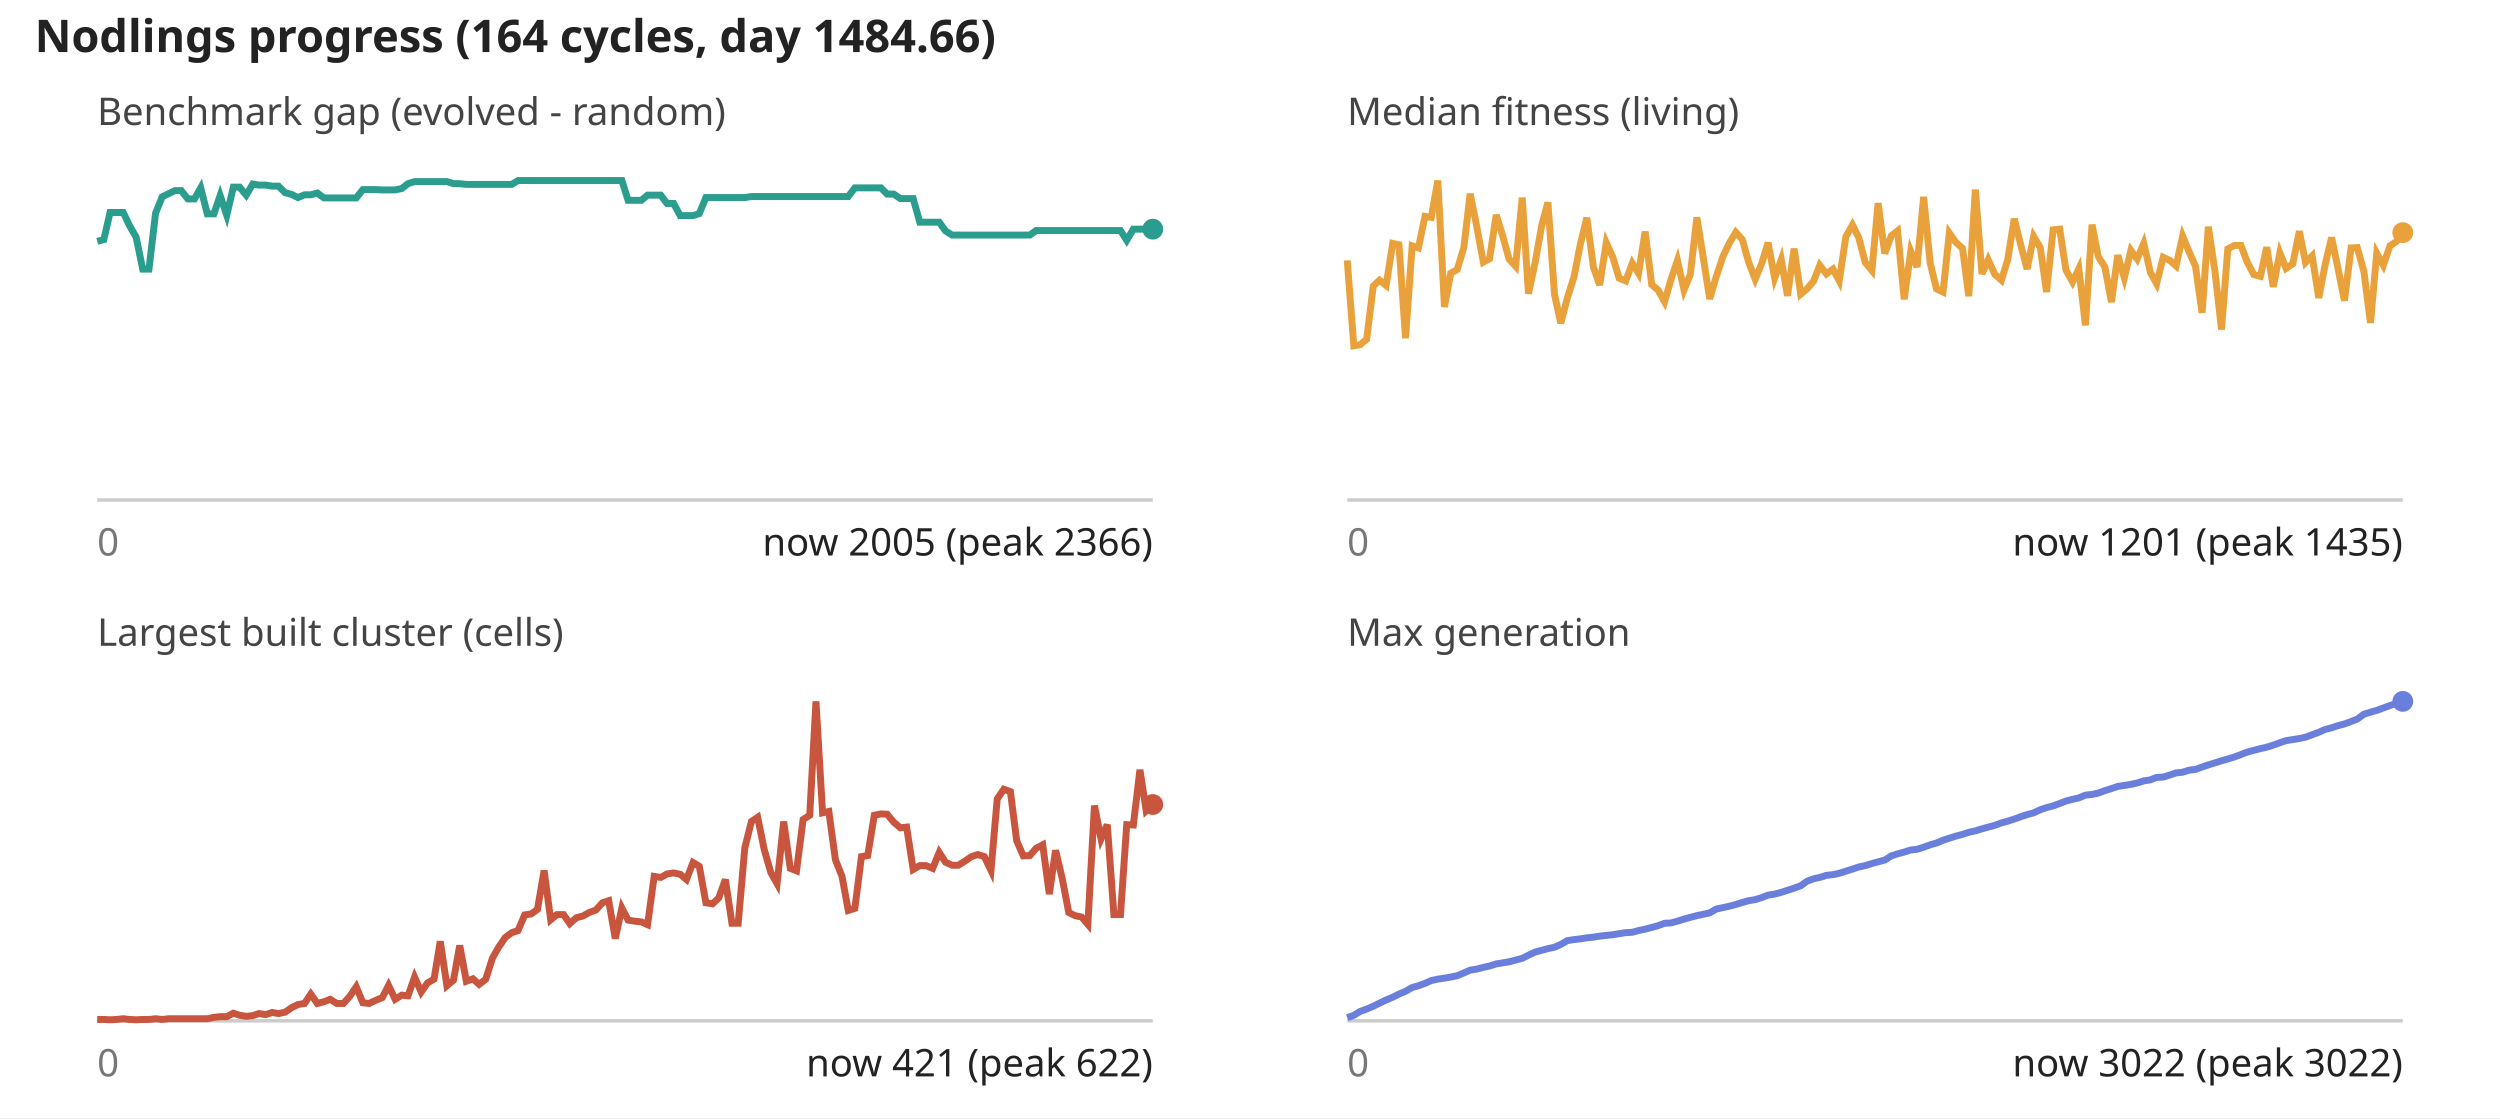
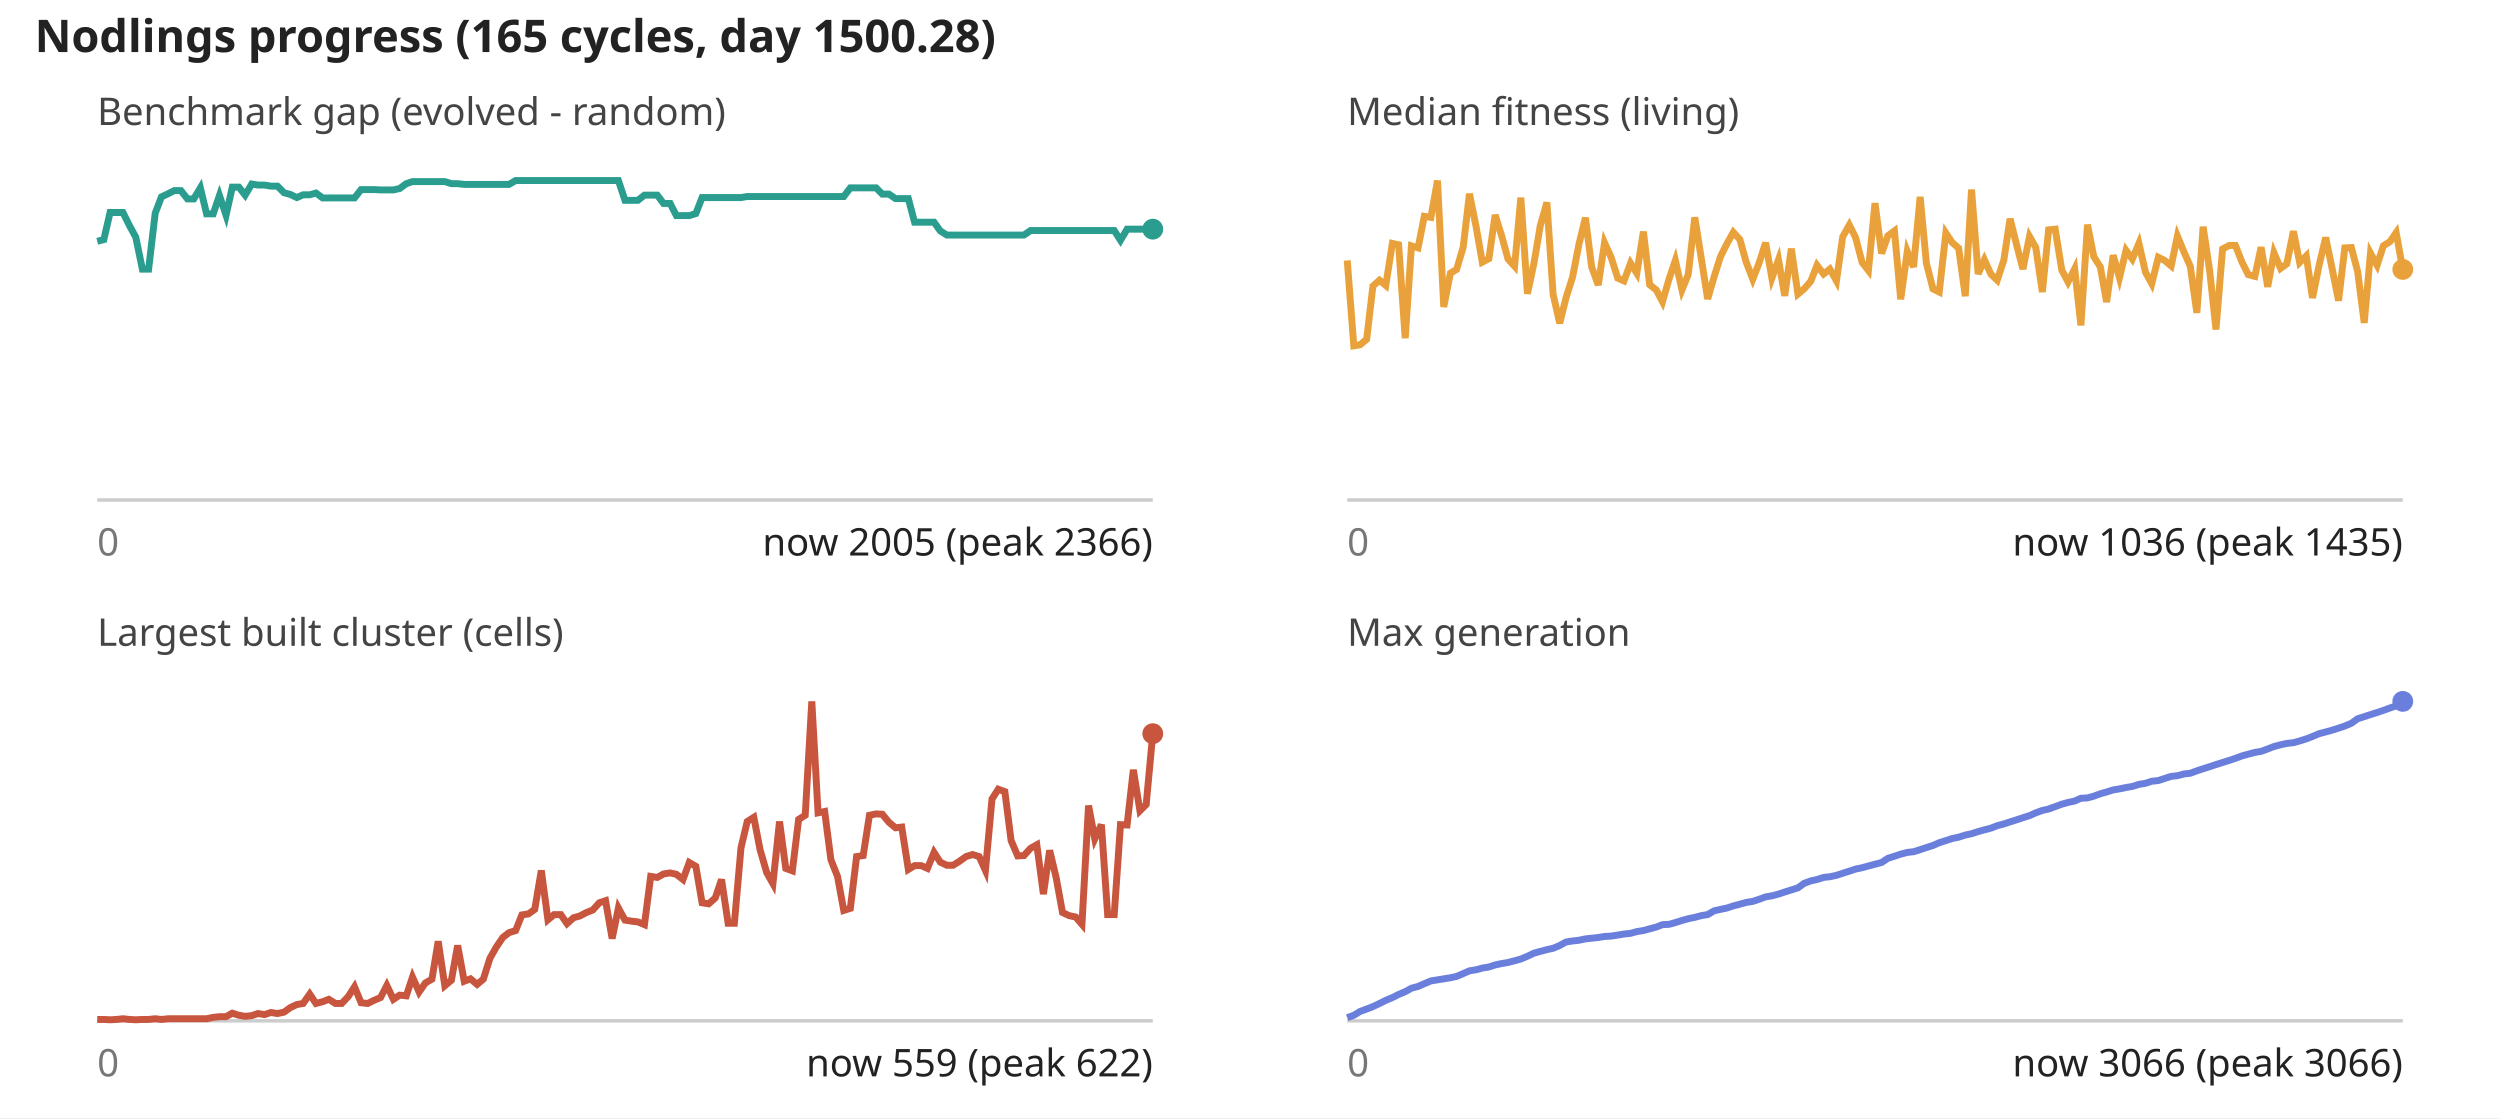
<svg xmlns="http://www.w3.org/2000/svg" viewBox="0 0 720 322" font-family="sans-serif" font-size="11">
  <rect width="100%" height="100%" fill="#fff" />
-   <text x="10" y="15" font-size="13" font-weight="bold" fill="#222">Nodlings progress (164 cycles, day 1484.66)</text>
+   <text x="10" y="15" font-size="13" font-weight="bold" fill="#222">Nodlings progress (165 cycles, day 1500.28)</text>
  <text x="28" y="36" fill="#444">Benchmark gap (evolved - random)</text>
  <line x1="28" y1="144" x2="332" y2="144" stroke="#ccc" />
-   <polyline fill="none" stroke="#2a9d8f" stroke-width="2" points="28.0,69.5 29.9,69.0 31.7,61.2 33.6,61.2 35.5,61.2 37.3,65.0 39.2,68.3 41.1,77.5 42.9,77.5 44.8,61.4 46.7,56.7 48.5,55.8 50.4,54.9 52.2,54.9 54.1,57.3 56.0,57.3 57.8,54.1 59.7,61.6 61.6,61.6 63.4,56.3 65.3,62.0 67.2,53.9 69.0,53.9 70.9,56.2 72.8,53.0 74.6,53.3 76.5,53.3 78.4,53.6 80.2,53.6 82.1,55.5 84.0,56.0 85.8,56.9 87.7,56.1 89.5,56.1 91.4,55.6 93.3,57.0 95.1,57.0 97.0,57.0 98.9,57.0 100.7,57.0 102.6,57.0 104.5,54.6 106.3,54.6 108.2,54.6 110.1,54.7 111.9,54.7 113.8,54.7 115.7,54.3 117.5,52.9 119.4,52.3 121.3,52.3 123.1,52.3 125.0,52.3 126.8,52.3 128.7,52.3 130.6,52.9 132.4,52.9 134.3,53.1 136.2,53.1 138.0,53.1 139.9,53.1 141.8,53.1 143.6,53.1 145.5,53.1 147.4,53.1 149.2,52.0 151.1,52.0 153.0,52.0 154.8,52.0 156.7,52.0 158.6,52.0 160.4,52.0 162.3,52.0 164.1,52.0 166.0,52.0 167.9,52.0 169.7,52.0 171.6,52.0 173.5,52.0 175.3,52.0 177.2,52.0 179.1,52.0 180.9,57.7 182.8,57.7 184.7,57.7 186.5,56.2 188.4,56.2 190.3,56.2 192.1,58.6 194.0,58.6 195.9,62.1 197.7,62.1 199.6,62.1 201.4,61.5 203.3,56.9 205.2,56.9 207.0,56.9 208.9,56.9 210.8,56.9 212.6,56.9 214.5,56.9 216.4,56.6 218.2,56.6 220.1,56.6 222.0,56.6 223.8,56.6 225.7,56.6 227.6,56.6 229.4,56.6 231.3,56.6 233.2,56.6 235.0,56.6 236.9,56.6 238.7,56.6 240.6,56.6 242.5,56.6 244.3,56.6 246.2,54.1 248.1,54.1 249.9,54.1 251.8,54.1 253.7,54.1 255.5,55.9 257.4,55.9 259.3,57.2 261.1,57.2 263.0,57.2 264.9,64.0 266.7,64.0 268.6,64.0 270.5,64.0 272.3,66.5 274.2,67.7 276.0,67.7 277.9,67.7 279.8,67.7 281.6,67.7 283.5,67.7 285.4,67.7 287.2,67.7 289.1,67.7 291.0,67.7 292.8,67.7 294.7,67.7 296.6,67.7 298.4,66.4 300.3,66.4 302.2,66.4 304.0,66.4 305.9,66.4 307.8,66.4 309.6,66.4 311.5,66.4 313.3,66.4 315.2,66.4 317.1,66.4 318.9,66.4 320.8,66.4 322.7,66.4 324.5,69.2 326.4,66.0 328.3,66.0 330.1,66.0 332.0,66.0" />
+   <polyline fill="none" stroke="#2a9d8f" stroke-width="2" points="28.0,69.5 29.9,69.0 31.7,61.2 33.6,61.2 35.4,61.2 37.3,65.0 39.1,68.3 41.0,77.5 42.8,77.5 44.7,61.4 46.5,56.7 48.4,55.8 50.2,54.9 52.1,54.9 54.0,57.3 55.8,57.3 57.7,54.1 59.5,61.6 61.4,61.6 63.2,56.3 65.1,62.0 66.9,53.9 68.8,53.9 70.6,56.2 72.5,53.0 74.3,53.3 76.2,53.3 78.0,53.6 79.9,53.6 81.8,55.5 83.6,56.0 85.5,56.9 87.3,56.1 89.2,56.1 91.0,55.6 92.9,57.0 94.7,57.0 96.6,57.0 98.4,57.0 100.3,57.0 102.1,57.0 104.0,54.6 105.9,54.6 107.7,54.6 109.6,54.7 111.4,54.7 113.3,54.7 115.1,54.3 117.0,52.9 118.8,52.3 120.7,52.3 122.5,52.3 124.4,52.3 126.2,52.3 128.1,52.3 130.0,52.9 131.8,52.9 133.7,53.1 135.5,53.1 137.4,53.1 139.2,53.1 141.1,53.1 142.9,53.1 144.8,53.1 146.6,53.1 148.5,52.0 150.3,52.0 152.2,52.0 154.0,52.0 155.9,52.0 157.8,52.0 159.6,52.0 161.5,52.0 163.3,52.0 165.2,52.0 167.0,52.0 168.9,52.0 170.7,52.0 172.6,52.0 174.4,52.0 176.3,52.0 178.1,52.0 180.0,57.7 181.9,57.7 183.7,57.7 185.6,56.2 187.4,56.2 189.3,56.2 191.1,58.6 193.0,58.6 194.8,62.1 196.7,62.1 198.5,62.1 200.4,61.5 202.2,56.9 204.1,56.9 206.0,56.9 207.8,56.9 209.7,56.9 211.5,56.9 213.4,56.9 215.2,56.6 217.1,56.6 218.9,56.6 220.8,56.6 222.6,56.6 224.5,56.6 226.3,56.6 228.2,56.6 230.0,56.6 231.9,56.6 233.8,56.6 235.6,56.6 237.5,56.6 239.3,56.6 241.2,56.6 243.0,56.6 244.9,54.1 246.7,54.1 248.6,54.1 250.4,54.1 252.3,54.1 254.1,55.9 256.0,55.9 257.9,57.2 259.7,57.2 261.6,57.2 263.4,64.0 265.3,64.0 267.1,64.0 269.0,64.0 270.8,66.5 272.7,67.7 274.5,67.7 276.4,67.7 278.2,67.7 280.1,67.7 282.0,67.7 283.8,67.7 285.7,67.7 287.5,67.7 289.4,67.7 291.2,67.7 293.1,67.7 294.9,67.7 296.8,66.4 298.6,66.4 300.5,66.4 302.3,66.4 304.2,66.4 306.0,66.4 307.9,66.4 309.8,66.4 311.6,66.4 313.5,66.4 315.3,66.4 317.2,66.4 319.0,66.4 320.9,66.4 322.7,69.2 324.6,66.0 326.4,66.0 328.3,66.0 330.1,66.0 332.0,66.0" />
  <circle cx="332.0" cy="66.0" r="3" fill="#2a9d8f" />
  <text x="28" y="160" fill="#777">0</text>
  <text x="332" y="160" text-anchor="end" fill="#222">now 2005 (peak 2366)</text>
  <text x="388" y="36" fill="#444">Median fitness (living)</text>
  <line x1="388" y1="144" x2="692" y2="144" stroke="#ccc" />
-   <polyline fill="none" stroke="#e9a23b" stroke-width="2" points="388.0,75.0 389.9,99.6 391.7,99.3 393.6,97.7 395.5,82.4 397.3,80.7 399.2,82.2 401.1,70.1 402.9,70.5 404.8,97.4 406.7,70.8 408.5,71.4 410.4,62.3 412.2,62.6 414.1,52.0 416.0,88.4 417.8,78.7 419.7,77.6 421.6,71.2 423.4,55.8 425.3,65.2 427.2,75.5 429.0,74.5 430.9,61.9 432.8,68.0 434.6,74.6 436.5,76.7 438.4,56.9 440.2,84.6 442.1,75.7 444.0,65.0 445.8,58.3 447.7,84.8 449.5,93.1 451.4,85.8 453.3,79.8 455.1,70.5 457.0,62.7 458.9,76.9 460.7,82.1 462.6,69.9 464.5,74.1 466.3,80.1 468.2,80.9 470.1,75.8 471.9,78.7 473.8,66.7 475.7,82.0 477.5,83.5 479.4,86.9 481.3,80.3 483.1,75.0 485.0,83.5 486.8,79.1 488.7,62.6 490.6,74.6 492.4,86.1 494.3,79.6 496.2,73.9 498.0,70.1 499.9,66.9 501.8,69.0 503.6,75.5 505.5,80.4 507.4,75.8 509.2,69.9 511.1,80.1 513.0,74.8 514.8,85.2 516.7,71.6 518.6,84.7 520.4,83.2 522.3,81.0 524.1,76.4 526.0,78.9 527.9,77.5 529.7,80.9 531.6,68.2 533.5,64.8 535.3,68.4 537.2,75.6 539.1,77.9 540.9,58.5 542.8,73.0 544.7,67.9 546.5,66.5 548.4,86.2 550.3,72.4 552.1,76.9 554.0,56.7 555.9,75.8 557.7,83.2 559.6,84.1 561.4,67.1 563.3,69.8 565.2,71.5 567.0,85.3 568.9,54.6 570.8,78.9 572.6,74.8 574.5,79.0 576.4,80.7 578.2,74.9 580.1,63.0 582.0,70.6 583.8,77.5 585.7,68.1 587.6,71.3 589.4,84.1 591.3,66.2 593.2,66.0 595.0,77.8 596.9,81.2 598.7,77.4 600.6,93.7 602.5,64.7 604.3,73.9 606.2,76.9 608.1,87.0 609.9,73.5 611.8,80.0 613.7,72.1 615.5,74.6 617.4,70.1 619.3,78.4 621.1,81.7 623.0,74.1 624.9,75.0 626.7,76.6 628.6,68.0 630.5,72.6 632.3,76.7 634.2,90.1 636.0,65.3 637.9,78.1 639.8,94.9 641.6,71.7 643.5,70.7 645.4,70.7 647.2,75.5 649.1,79.1 651.0,79.6 652.8,71.2 654.7,82.6 656.6,72.8 658.4,77.3 660.3,76.0 662.2,66.6 664.0,75.6 665.9,73.7 667.8,85.8 669.6,76.4 671.5,68.4 673.3,77.1 675.2,86.6 677.1,71.4 678.9,71.3 680.8,78.2 682.7,93.0 684.5,72.9 686.4,76.4 688.3,70.8 690.1,69.6 692.0,67.0" />
-   <circle cx="692.0" cy="67.0" r="3" fill="#e9a23b" />
+   <polyline fill="none" stroke="#e9a23b" stroke-width="2" points="388.0,75.0 389.9,99.6 391.7,99.3 393.6,97.7 395.4,82.4 397.3,80.7 399.1,82.2 401.0,70.1 402.8,70.5 404.7,97.4 406.5,70.8 408.4,71.4 410.2,62.3 412.1,62.6 414.0,52.0 415.8,88.4 417.7,78.7 419.5,77.6 421.4,71.2 423.2,55.8 425.1,65.2 426.9,75.5 428.8,74.5 430.6,61.9 432.5,68.0 434.3,74.6 436.2,76.7 438.0,56.9 439.9,84.6 441.8,75.7 443.6,65.0 445.5,58.3 447.3,84.8 449.2,93.1 451.0,85.8 452.9,79.8 454.7,70.5 456.6,62.7 458.4,76.9 460.3,82.1 462.1,69.9 464.0,74.1 465.9,80.1 467.7,80.9 469.6,75.8 471.4,78.7 473.3,66.7 475.1,82.0 477.0,83.5 478.8,86.9 480.7,80.3 482.5,75.0 484.4,83.5 486.2,79.1 488.1,62.6 490.0,74.6 491.8,86.1 493.7,79.6 495.5,73.9 497.4,70.1 499.2,66.9 501.1,69.0 502.9,75.5 504.8,80.4 506.6,75.8 508.5,69.9 510.3,80.1 512.2,74.8 514.0,85.2 515.9,71.6 517.8,84.7 519.6,83.2 521.5,81.0 523.3,76.4 525.2,78.9 527.0,77.5 528.9,80.9 530.7,68.2 532.6,64.8 534.4,68.4 536.3,75.6 538.1,77.9 540.0,58.5 541.9,73.0 543.7,67.9 545.6,66.5 547.4,86.2 549.3,72.4 551.1,76.9 553.0,56.7 554.8,75.8 556.7,83.2 558.5,84.1 560.4,67.1 562.2,69.8 564.1,71.5 566.0,85.3 567.8,54.6 569.7,78.9 571.5,74.8 573.4,79.0 575.2,80.7 577.1,74.9 578.9,63.0 580.8,70.6 582.6,77.5 584.5,68.1 586.3,71.3 588.2,84.1 590.0,66.2 591.9,66.0 593.8,77.8 595.6,81.2 597.5,77.4 599.3,93.7 601.2,64.7 603.0,73.9 604.9,76.9 606.7,87.0 608.6,73.5 610.4,80.0 612.3,72.1 614.1,74.6 616.0,70.1 617.9,78.4 619.7,81.7 621.6,74.1 623.4,75.0 625.3,76.6 627.1,68.0 629.0,72.6 630.8,76.7 632.7,90.1 634.5,65.3 636.4,78.1 638.2,94.9 640.1,71.7 642.0,70.7 643.8,70.7 645.7,75.5 647.5,79.1 649.4,79.6 651.2,71.2 653.1,82.6 654.9,72.8 656.8,77.3 658.6,76.0 660.5,66.6 662.3,75.6 664.2,73.7 666.0,85.8 667.9,76.4 669.8,68.4 671.6,77.1 673.5,86.6 675.3,71.4 677.2,71.3 679.0,78.2 680.9,93.0 682.7,72.9 684.6,76.4 686.4,70.8 688.3,69.6 690.1,67.0 692.0,77.6" />
+   <circle cx="692.0" cy="77.6" r="3" fill="#e9a23b" />
  <text x="388" y="160" fill="#777">0</text>
-   <text x="692" y="160" text-anchor="end" fill="#222">now 1201 (peak 1435)</text>
+   <text x="692" y="160" text-anchor="end" fill="#222">now 1036 (peak 1435)</text>
  <text x="28" y="186" fill="#444">Largest built cluster (cells)</text>
  <line x1="28" y1="294" x2="332" y2="294" stroke="#ccc" />
-   <polyline fill="none" stroke="#c8553d" stroke-width="2" points="28.0,293.6 29.9,293.6 31.7,293.7 33.6,293.6 35.5,293.4 37.3,293.6 39.2,293.7 41.1,293.6 42.9,293.6 44.8,293.4 46.7,293.6 48.5,293.4 50.4,293.4 52.2,293.4 54.1,293.4 56.0,293.4 57.8,293.4 59.7,293.4 61.6,293.0 63.4,292.8 65.3,292.8 67.2,291.8 69.0,292.4 70.9,292.7 72.8,292.5 74.6,291.9 76.5,292.2 78.4,291.6 80.2,291.9 82.1,291.5 84.0,290.2 85.8,289.3 87.7,289.0 89.5,286.3 91.4,289.0 93.3,288.5 95.1,287.8 97.0,289.0 98.9,289.0 100.7,287.0 102.6,284.2 104.5,288.8 106.3,289.0 108.2,288.1 110.1,287.3 111.9,283.8 113.8,287.8 115.7,286.6 117.5,286.8 119.4,281.4 121.3,285.7 123.1,283.1 125.0,282.0 126.8,271.1 128.7,283.9 130.6,282.3 132.4,272.3 134.3,282.6 136.2,281.9 138.0,283.5 139.9,282.0 141.8,276.0 143.6,272.8 145.5,270.0 147.4,268.6 149.2,268.0 151.1,263.5 153.0,263.2 154.8,261.9 156.7,250.7 158.6,264.9 160.4,263.4 162.3,263.4 164.1,266.0 166.0,264.3 167.9,263.8 169.7,262.8 171.6,262.1 173.5,260.0 175.3,259.4 177.2,270.3 179.1,261.5 180.9,265.0 182.8,265.3 184.7,265.5 186.5,266.3 188.4,252.4 190.3,252.7 192.1,251.7 194.0,251.4 195.9,251.8 197.7,253.3 199.6,248.4 201.4,249.5 203.3,260.0 205.2,260.3 207.0,258.6 208.9,253.3 210.8,265.9 212.6,265.9 214.5,244.2 216.4,236.6 218.2,235.4 220.1,244.7 222.0,251.3 223.8,254.5 225.7,236.6 227.6,250.1 229.4,250.8 231.3,236.0 233.2,234.8 235.0,202.0 236.9,234.1 238.7,233.7 240.6,247.6 242.5,252.4 244.3,262.2 246.2,261.6 248.1,246.7 249.9,246.4 251.8,234.8 253.7,234.4 255.5,234.5 257.4,236.8 259.3,238.4 261.1,238.2 263.0,250.4 264.9,249.3 266.7,249.3 268.6,250.1 270.5,245.5 272.3,248.3 274.2,249.2 276.0,249.2 277.9,248.0 279.8,246.7 281.6,246.1 283.5,246.7 285.4,250.7 287.2,230.1 289.1,227.3 291.0,228.0 292.8,242.1 294.7,246.5 296.6,246.4 298.4,244.3 300.3,243.3 302.2,257.5 304.0,244.9 305.9,252.9 307.8,262.8 309.6,263.7 311.5,264.1 313.3,266.2 315.2,232.0 317.1,241.6 318.9,237.5 320.8,263.4 322.7,263.4 324.5,237.5 326.4,237.6 328.3,221.7 330.1,233.5 332.0,231.7" />
-   <circle cx="332.0" cy="231.7" r="3" fill="#c8553d" />
+   <polyline fill="none" stroke="#c8553d" stroke-width="2" points="28.0,293.6 29.9,293.6 31.7,293.7 33.6,293.6 35.4,293.4 37.3,293.6 39.1,293.7 41.0,293.6 42.8,293.6 44.7,293.4 46.5,293.6 48.4,293.4 50.2,293.4 52.1,293.4 54.0,293.4 55.8,293.4 57.7,293.4 59.5,293.4 61.4,293.0 63.2,292.8 65.1,292.8 66.9,291.8 68.8,292.4 70.6,292.7 72.5,292.5 74.3,291.9 76.2,292.2 78.0,291.6 79.9,291.9 81.8,291.5 83.6,290.2 85.5,289.3 87.3,289.0 89.2,286.3 91.0,289.0 92.9,288.5 94.7,287.8 96.6,289.0 98.4,289.0 100.3,287.0 102.1,284.2 104.0,288.8 105.9,289.0 107.7,288.1 109.6,287.3 111.4,283.8 113.3,287.8 115.1,286.6 117.0,286.8 118.8,281.4 120.7,285.7 122.5,283.1 124.4,282.0 126.2,271.1 128.1,283.9 130.0,282.3 131.8,272.3 133.7,282.6 135.5,281.9 137.4,283.5 139.2,282.0 141.1,276.0 142.9,272.8 144.8,270.0 146.6,268.6 148.5,268.0 150.3,263.5 152.2,263.2 154.0,261.9 155.9,250.7 157.8,264.9 159.6,263.4 161.5,263.4 163.3,266.0 165.2,264.3 167.0,263.8 168.9,262.8 170.7,262.1 172.6,260.0 174.4,259.4 176.3,270.3 178.1,261.5 180.0,265.0 181.9,265.3 183.7,265.5 185.6,266.3 187.4,252.4 189.3,252.7 191.1,251.7 193.0,251.4 194.8,251.8 196.7,253.3 198.5,248.4 200.4,249.5 202.2,260.0 204.1,260.3 206.0,258.6 207.8,253.3 209.7,265.9 211.5,265.9 213.4,244.2 215.2,236.6 217.1,235.4 218.9,244.7 220.8,251.3 222.6,254.5 224.5,236.6 226.3,250.1 228.2,250.8 230.0,236.0 231.9,234.8 233.8,202.0 235.6,234.1 237.5,233.7 239.3,247.6 241.2,252.4 243.0,262.2 244.9,261.6 246.7,246.7 248.6,246.4 250.4,234.8 252.3,234.4 254.1,234.5 256.0,236.8 257.9,238.4 259.7,238.2 261.6,250.4 263.4,249.3 265.3,249.3 267.1,250.1 269.0,245.5 270.8,248.3 272.7,249.2 274.5,249.2 276.4,248.0 278.2,246.7 280.1,246.1 282.0,246.7 283.8,250.7 285.7,230.1 287.5,227.3 289.4,228.0 291.2,242.1 293.1,246.5 294.9,246.4 296.8,244.3 298.6,243.3 300.5,257.5 302.3,244.9 304.2,252.9 306.0,262.8 307.9,263.7 309.8,264.1 311.6,266.2 313.5,232.0 315.3,241.6 317.2,237.5 319.0,263.4 320.9,263.4 322.7,237.5 324.6,237.6 326.4,221.7 328.3,233.5 330.1,231.7 332.0,211.3" />
+   <circle cx="332.0" cy="211.3" r="3" fill="#c8553d" />
  <text x="28" y="310" fill="#777">0</text>
-   <text x="332" y="310" text-anchor="end" fill="#222">now 421 (peak 622)</text>
+   <text x="332" y="310" text-anchor="end" fill="#222">now 559 (peak 622)</text>
  <text x="388" y="186" fill="#444">Max generation</text>
  <line x1="388" y1="294" x2="692" y2="294" stroke="#ccc" />
-   <polyline fill="none" stroke="#6a7fdb" stroke-width="2" points="388.0,293.1 389.9,292.4 391.7,291.3 393.6,290.6 395.5,289.8 397.3,288.9 399.2,288.0 401.1,287.2 402.9,286.3 404.8,285.5 406.7,284.4 408.5,283.9 410.4,283.2 412.2,282.4 414.1,282.0 416.0,281.7 417.8,281.4 419.7,281.0 421.6,280.2 423.4,279.4 425.3,279.1 427.2,278.6 429.0,278.2 430.9,277.6 432.8,277.3 434.6,277.0 436.5,276.5 438.4,276.0 440.2,275.1 442.1,274.2 444.0,273.7 445.8,273.2 447.7,272.8 449.5,272.0 451.4,270.9 453.3,270.6 455.1,270.4 457.0,270.1 458.9,269.9 460.7,269.6 462.6,269.4 464.5,269.2 466.3,268.9 468.2,268.6 470.1,268.5 471.9,268.0 473.8,267.6 475.7,267.1 477.5,266.6 479.4,265.9 481.3,265.8 483.1,265.3 485.0,264.7 486.8,264.2 488.7,263.7 490.6,263.3 492.4,262.9 494.3,261.8 496.2,261.4 498.0,261.0 499.9,260.5 501.8,259.9 503.6,259.4 505.5,259.1 507.4,258.5 509.2,257.8 511.1,257.5 513.0,257.0 514.8,256.4 516.7,255.8 518.6,255.1 520.4,253.8 522.3,253.1 524.1,252.7 526.0,252.1 527.9,251.9 529.7,251.5 531.6,250.9 533.5,250.3 535.3,249.7 537.2,249.3 539.1,248.7 540.9,248.2 542.8,247.7 544.7,246.5 546.5,245.9 548.4,245.4 550.3,244.8 552.1,244.6 554.0,244.0 555.9,243.3 557.7,242.8 559.6,242.0 561.4,241.4 563.3,240.8 565.2,240.3 567.0,239.7 568.9,239.3 570.8,238.7 572.6,238.2 574.5,237.7 576.4,237.0 578.2,236.5 580.1,235.9 582.0,235.2 583.8,234.6 585.7,234.1 587.6,233.2 589.4,232.6 591.3,232.1 593.2,231.4 595.0,230.7 596.9,230.2 598.7,229.8 600.6,229.0 602.5,228.8 604.3,228.4 606.2,227.7 608.1,227.1 609.9,226.5 611.8,226.2 613.7,225.9 615.5,225.5 617.4,224.9 619.3,224.6 621.1,223.9 623.0,223.8 624.9,223.2 626.7,222.6 628.6,222.4 630.5,221.8 632.3,221.6 634.2,220.9 636.0,220.3 637.9,219.7 639.8,219.1 641.6,218.6 643.5,218.0 645.4,217.3 647.2,216.6 649.1,216.1 651.0,215.6 652.8,215.2 654.7,214.6 656.6,213.9 658.4,213.3 660.3,213.0 662.2,212.7 664.0,212.3 665.9,211.6 667.8,210.9 669.6,210.1 671.5,209.6 673.3,209.0 675.2,208.5 677.1,207.8 678.9,207.1 680.8,205.7 682.7,205.1 684.5,204.6 686.4,203.9 688.3,203.2 690.1,202.6 692.0,202.0" />
+   <polyline fill="none" stroke="#6a7fdb" stroke-width="2" points="388.0,293.1 389.9,292.4 391.7,291.3 393.6,290.6 395.4,289.9 397.3,289.0 399.1,288.1 401.0,287.3 402.8,286.4 404.7,285.6 406.5,284.6 408.4,284.1 410.2,283.3 412.1,282.5 414.0,282.2 415.8,281.9 417.7,281.6 419.5,281.2 421.4,280.4 423.2,279.6 425.1,279.3 426.9,278.8 428.8,278.5 430.6,277.9 432.5,277.5 434.3,277.2 436.2,276.7 438.0,276.2 439.9,275.4 441.8,274.5 443.6,274.0 445.5,273.5 447.3,273.1 449.2,272.3 451.0,271.3 452.9,271.0 454.7,270.8 456.6,270.4 458.4,270.2 460.3,270.0 462.1,269.7 464.0,269.6 465.9,269.3 467.7,269.0 469.6,268.8 471.4,268.3 473.3,268.0 475.1,267.5 477.0,267.0 478.8,266.3 480.7,266.2 482.5,265.7 484.4,265.1 486.2,264.6 488.1,264.2 490.0,263.7 491.8,263.4 493.7,262.3 495.5,261.9 497.4,261.5 499.2,260.9 501.1,260.4 502.9,259.9 504.8,259.6 506.6,259.0 508.5,258.3 510.3,258.0 512.2,257.5 514.0,256.9 515.9,256.3 517.8,255.7 519.6,254.4 521.5,253.7 523.3,253.3 525.2,252.7 527.0,252.5 528.9,252.1 530.7,251.5 532.6,250.9 534.4,250.3 536.3,249.9 538.1,249.4 540.0,248.9 541.9,248.4 543.7,247.2 545.6,246.6 547.4,246.0 549.3,245.5 551.1,245.3 553.0,244.7 554.8,244.1 556.7,243.5 558.5,242.7 560.4,242.1 562.2,241.5 564.1,241.1 566.0,240.5 567.8,240.1 569.7,239.5 571.5,239.0 573.4,238.5 575.2,237.8 577.1,237.3 578.9,236.7 580.8,236.1 582.6,235.5 584.5,234.9 586.3,234.1 588.2,233.4 590.0,233.0 591.9,232.3 593.8,231.6 595.6,231.1 597.5,230.7 599.3,229.9 601.2,229.8 603.0,229.3 604.9,228.6 606.7,228.1 608.6,227.5 610.4,227.2 612.3,226.8 614.1,226.5 616.0,225.9 617.9,225.6 619.7,225.0 621.6,224.8 623.4,224.2 625.3,223.6 627.1,223.4 629.0,222.9 630.8,222.7 632.7,222.0 634.5,221.4 636.4,220.8 638.2,220.2 640.1,219.6 642.0,219.0 643.8,218.4 645.7,217.7 647.5,217.2 649.4,216.7 651.2,216.4 653.1,215.7 654.9,215.0 656.8,214.5 658.6,214.1 660.5,213.9 662.3,213.4 664.2,212.8 666.0,212.1 667.9,211.3 669.8,210.8 671.6,210.3 673.5,209.7 675.3,209.1 677.2,208.3 679.0,207.0 680.9,206.4 682.7,205.8 684.6,205.2 686.4,204.6 688.3,203.9 690.1,203.3 692.0,202.0" />
  <circle cx="692.0" cy="202.0" r="3" fill="#6a7fdb" />
  <text x="388" y="310" fill="#777">0</text>
-   <text x="692" y="310" text-anchor="end" fill="#222">now 3022 (peak 3022)</text>
+   <text x="692" y="310" text-anchor="end" fill="#222">now 3066 (peak 3066)</text>
</svg>
